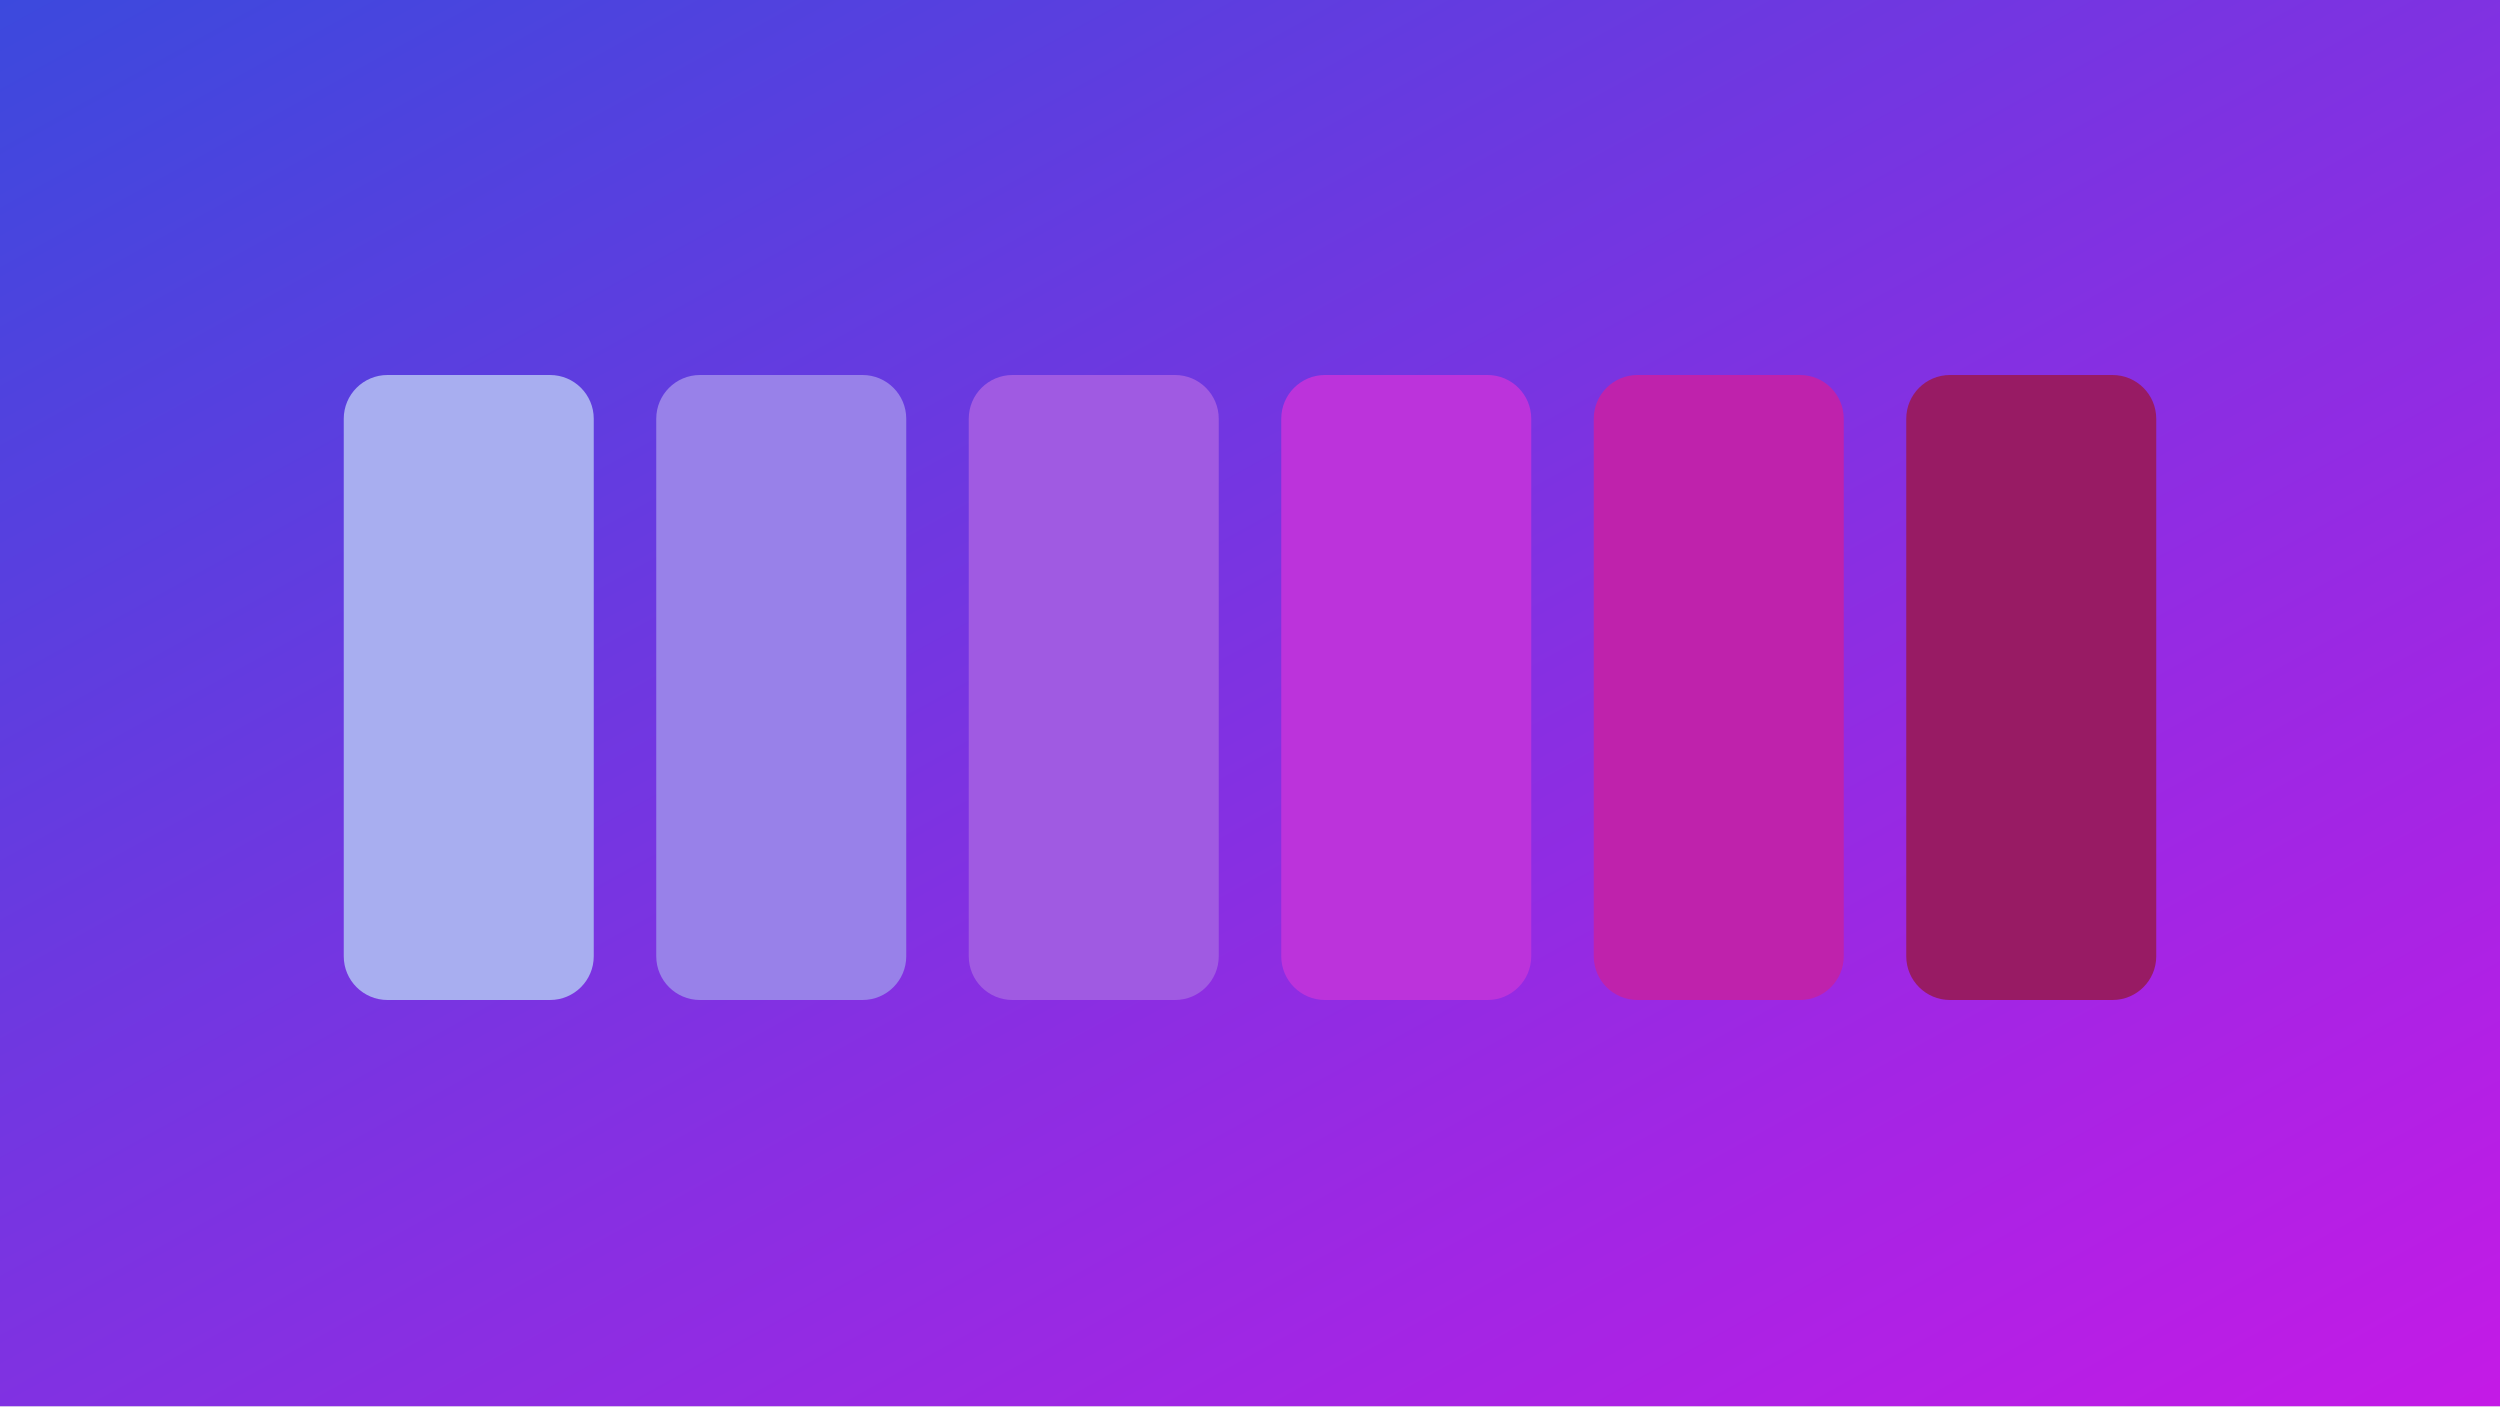
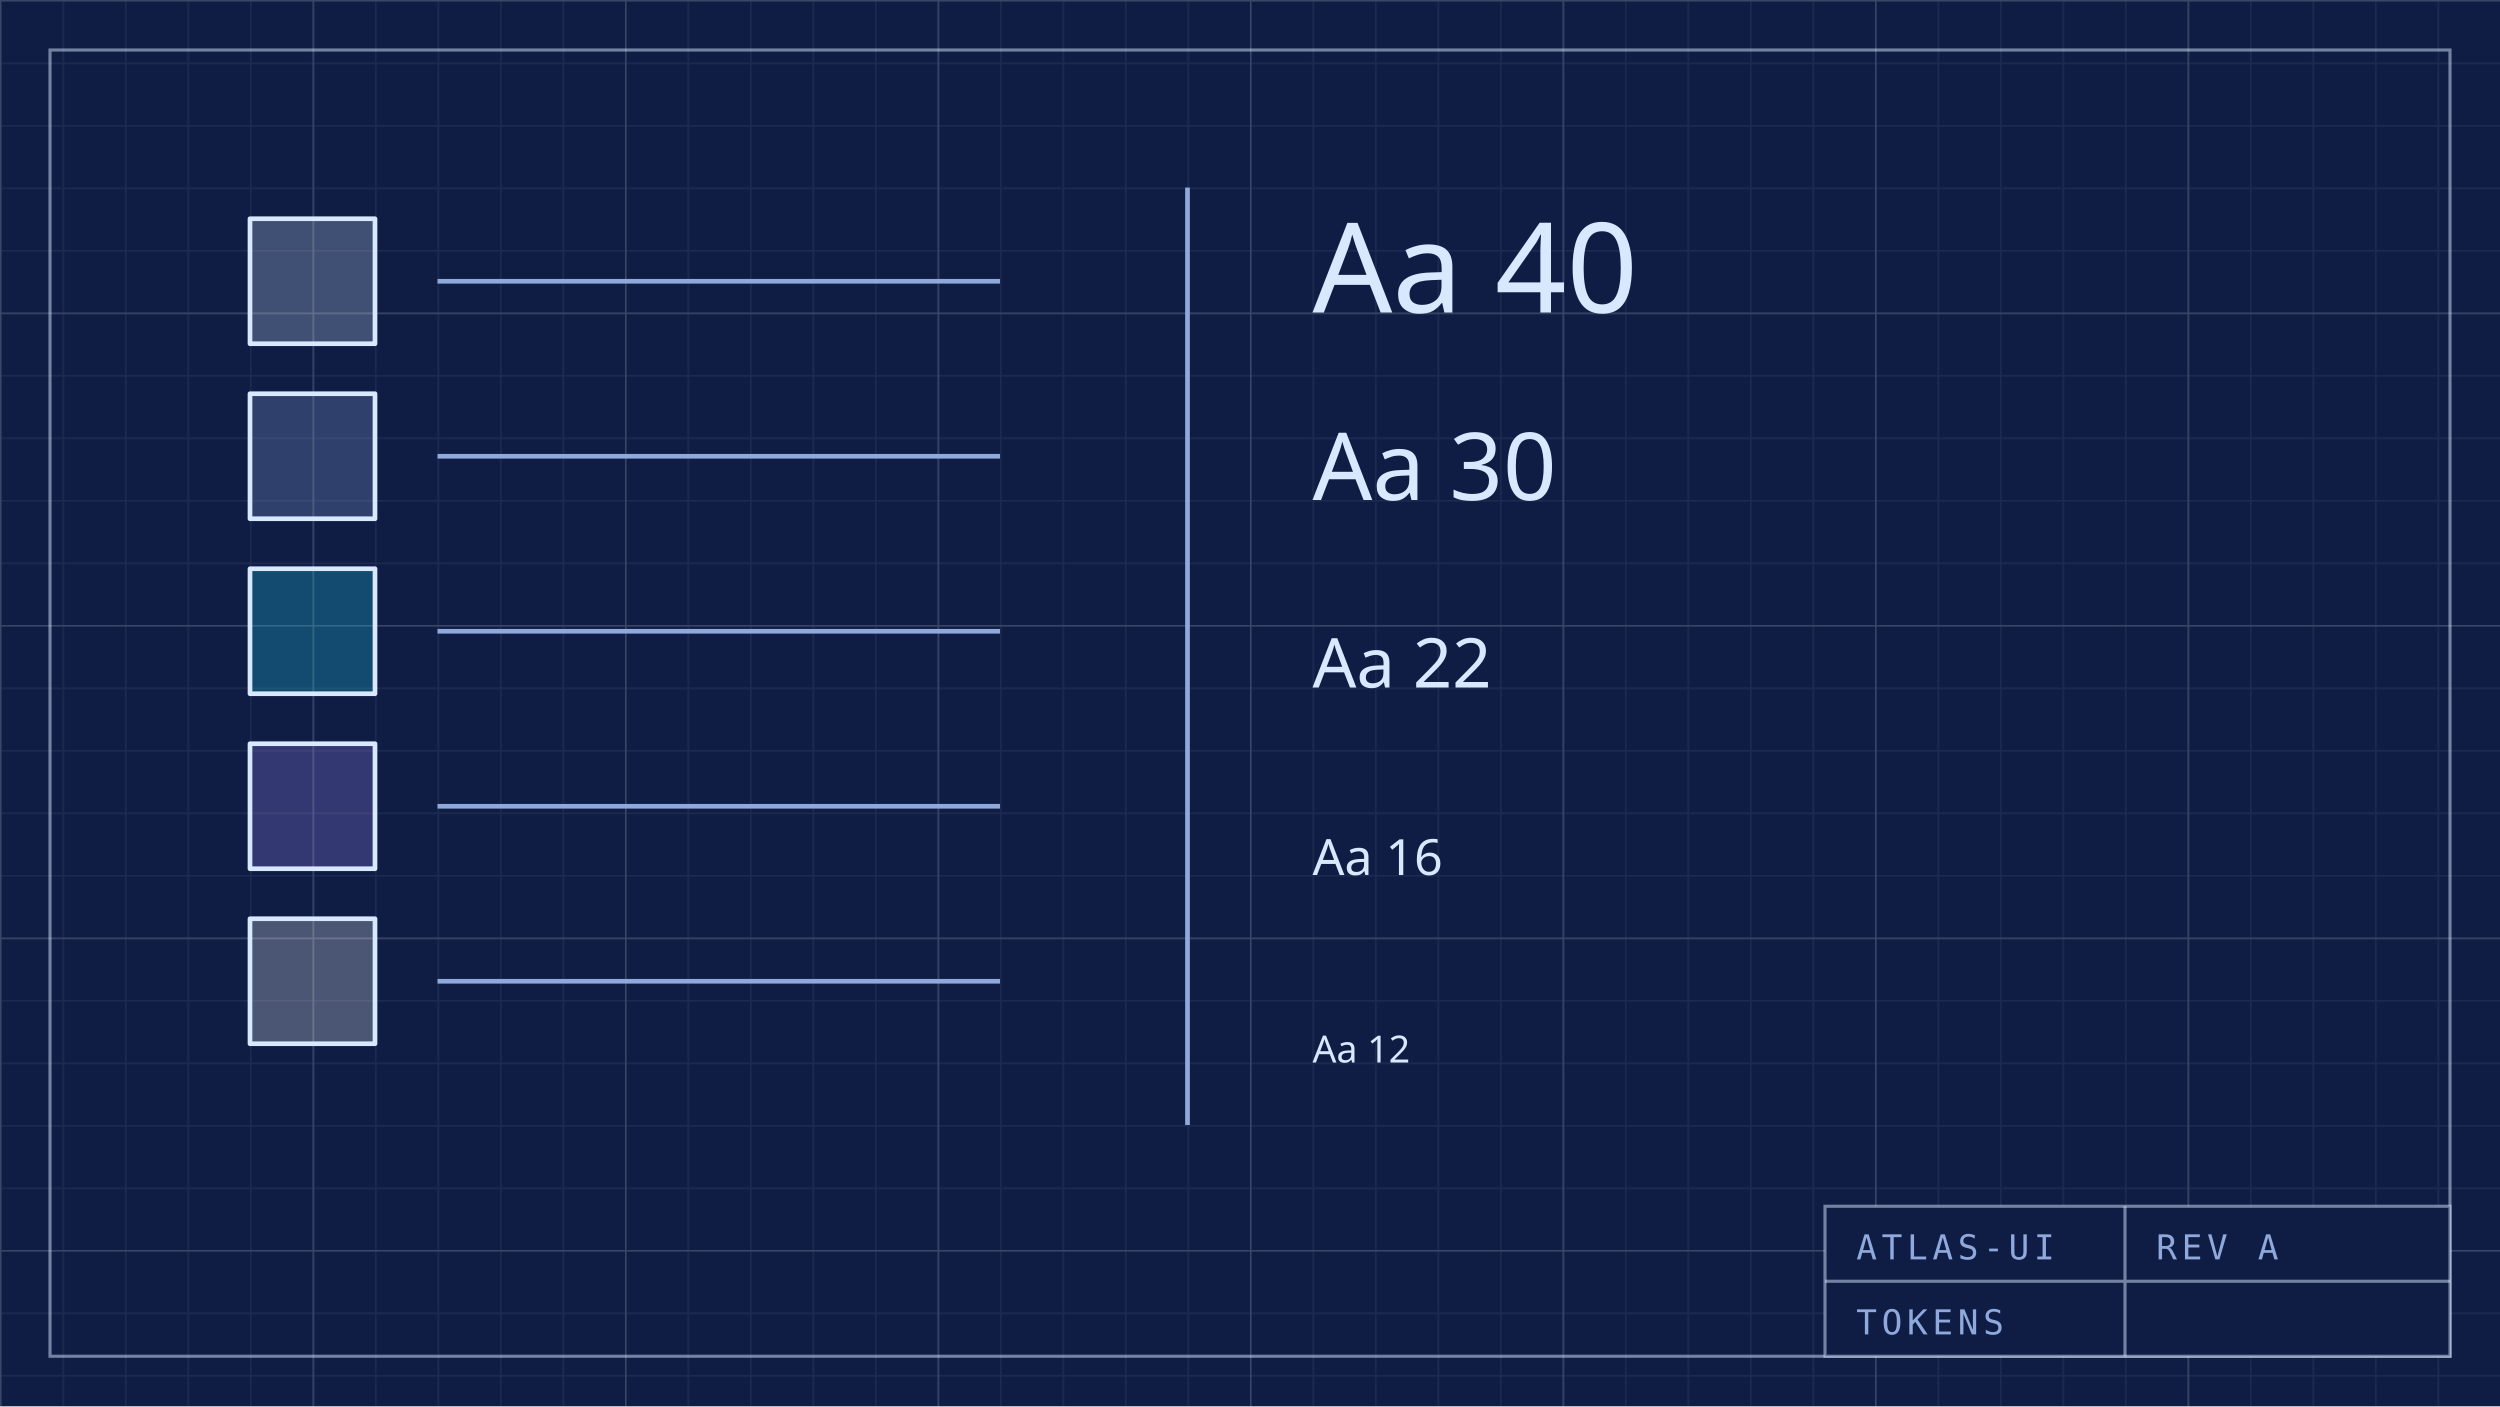
<svg xmlns="http://www.w3.org/2000/svg" viewBox="0 0 800 450" role="img" aria-hidden="true">
  <defs>
-     <linearGradient id="g" x1="0" y1="0" x2="1" y2="1">
-       <stop offset="0" stop-color="hsl(235 70% 55%)" />
-       <stop offset="1" stop-color="hsl(290 80% 50%)" />
-     </linearGradient>
+     <pattern id="m" width="20" height="20" patternUnits="userSpaceOnUse">
+       <path d="M20 0H0V20" fill="none" stroke="#fff" stroke-opacity=".06" />
+     </pattern>
+     <pattern id="M" width="100" height="100" patternUnits="userSpaceOnUse">
+       <path d="M100 0H0V100" fill="none" stroke="#fff" stroke-opacity=".13" />
+     </pattern>
  </defs>
-   <rect width="800" height="450" fill="url(#g)" />
-   <rect x="110" y="120" width="80" height="200" rx="14" fill="hsl(235 70% 80%)" />
-   <rect x="210" y="120" width="80" height="200" rx="14" fill="hsl(253 70% 71%)" />
-   <rect x="310" y="120" width="80" height="200" rx="14" fill="hsl(271 70% 62%)" />
-   <rect x="410" y="120" width="80" height="200" rx="14" fill="hsl(289 70% 53%)" />
-   <rect x="510" y="120" width="80" height="200" rx="14" fill="hsl(307 70% 44%)" />
-   <rect x="610" y="120" width="80" height="200" rx="14" fill="hsl(325 70% 35%)" />
+   <rect width="800" height="450" fill="#0f1d45" />
+   <rect width="800" height="450" fill="url(#m)" />
+   <rect width="800" height="450" fill="url(#M)" />
+   <rect x="16" y="16" width="768" height="418" fill="none" stroke="#d7e8ff" stroke-opacity=".5" />
+   <g font-family="ui-monospace,Menlo,monospace" font-size="11" letter-spacing="1.5" fill="#8fa9dc">
+     <rect x="584" y="386" width="200" height="48" fill="#0f1d45" stroke="#d7e8ff" stroke-opacity=".5" />
+     <path d="M584 410H784M680 386V434" stroke="#d7e8ff" stroke-opacity=".5" />
+     <text x="594" y="403">ATLAS-UI</text>
+     <text x="690" y="403">REV A</text>
+     <text x="594" y="427">TOKENS</text>
+   </g>
+   <g fill="none" stroke="#d7e8ff" stroke-width="1.5" stroke-linejoin="round">
+     <rect x="80" y="70" width="40" height="40" fill="#d7e8ff" fill-opacity=".25" />
+     <path d="M140 90h180" stroke="#8fa9dc" />
+     <rect x="80" y="126" width="40" height="40" fill="#8fa9dc" fill-opacity=".25" />
+     <path d="M140 146h180" stroke="#8fa9dc" />
+     <rect x="80" y="182" width="40" height="40" fill="#22d3ee" fill-opacity=".25" />
+     <path d="M140 202h180" stroke="#8fa9dc" />
+     <rect x="80" y="238" width="40" height="40" fill="#a78bfa" fill-opacity=".25" />
+     <path d="M140 258h180" stroke="#8fa9dc" />
+     <rect x="80" y="294" width="40" height="40" fill="#fff" fill-opacity=".25" />
+     <path d="M140 314h180" stroke="#8fa9dc" />
+     <path d="M380 60v300" stroke="#8fa9dc" />
+     <text x="420" y="100" fill="#d7e8ff" stroke="none" font-family="ui-sans-serif,system-ui,sans-serif" font-size="40">Aa 40</text>
+     <text x="420" y="160" fill="#d7e8ff" stroke="none" font-family="ui-sans-serif,system-ui,sans-serif" font-size="30">Aa 30</text>
+     <text x="420" y="220" fill="#d7e8ff" stroke="none" font-family="ui-sans-serif,system-ui,sans-serif" font-size="22">Aa 22</text>
+     <text x="420" y="280" fill="#d7e8ff" stroke="none" font-family="ui-sans-serif,system-ui,sans-serif" font-size="16">Aa 16</text>
+     <text x="420" y="340" fill="#d7e8ff" stroke="none" font-family="ui-sans-serif,system-ui,sans-serif" font-size="12">Aa 12</text>
+   </g>
</svg>
